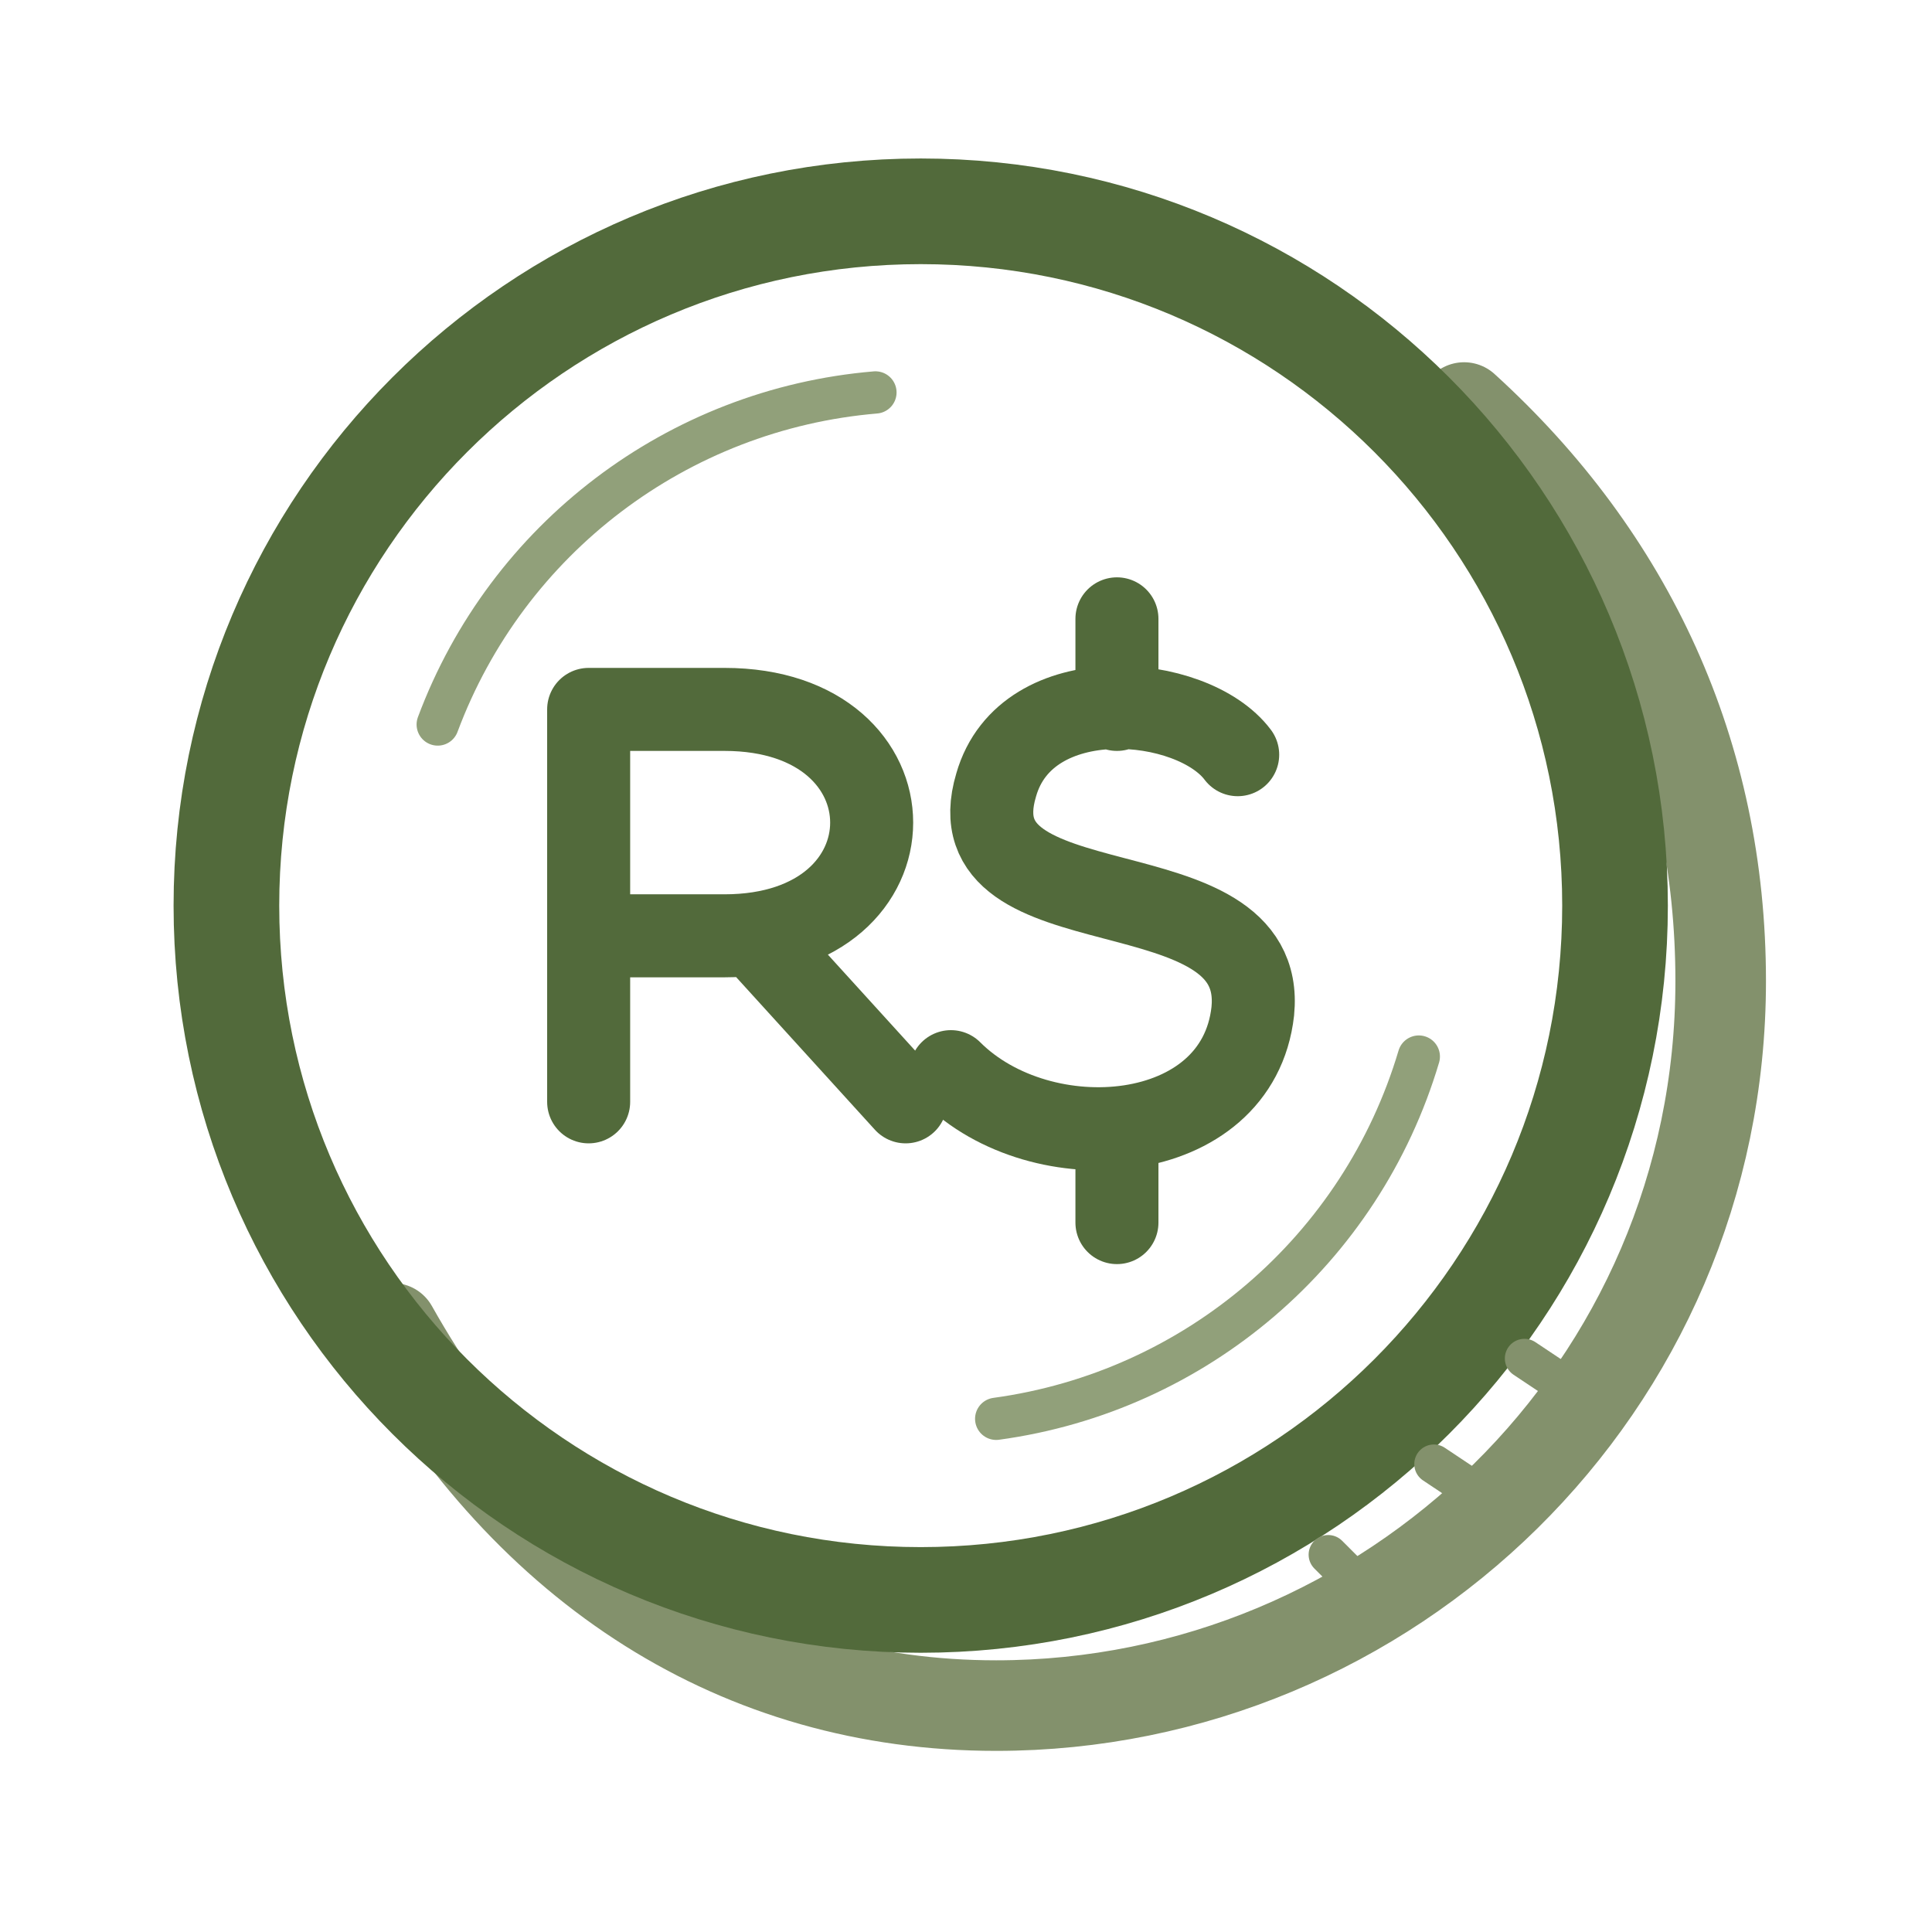
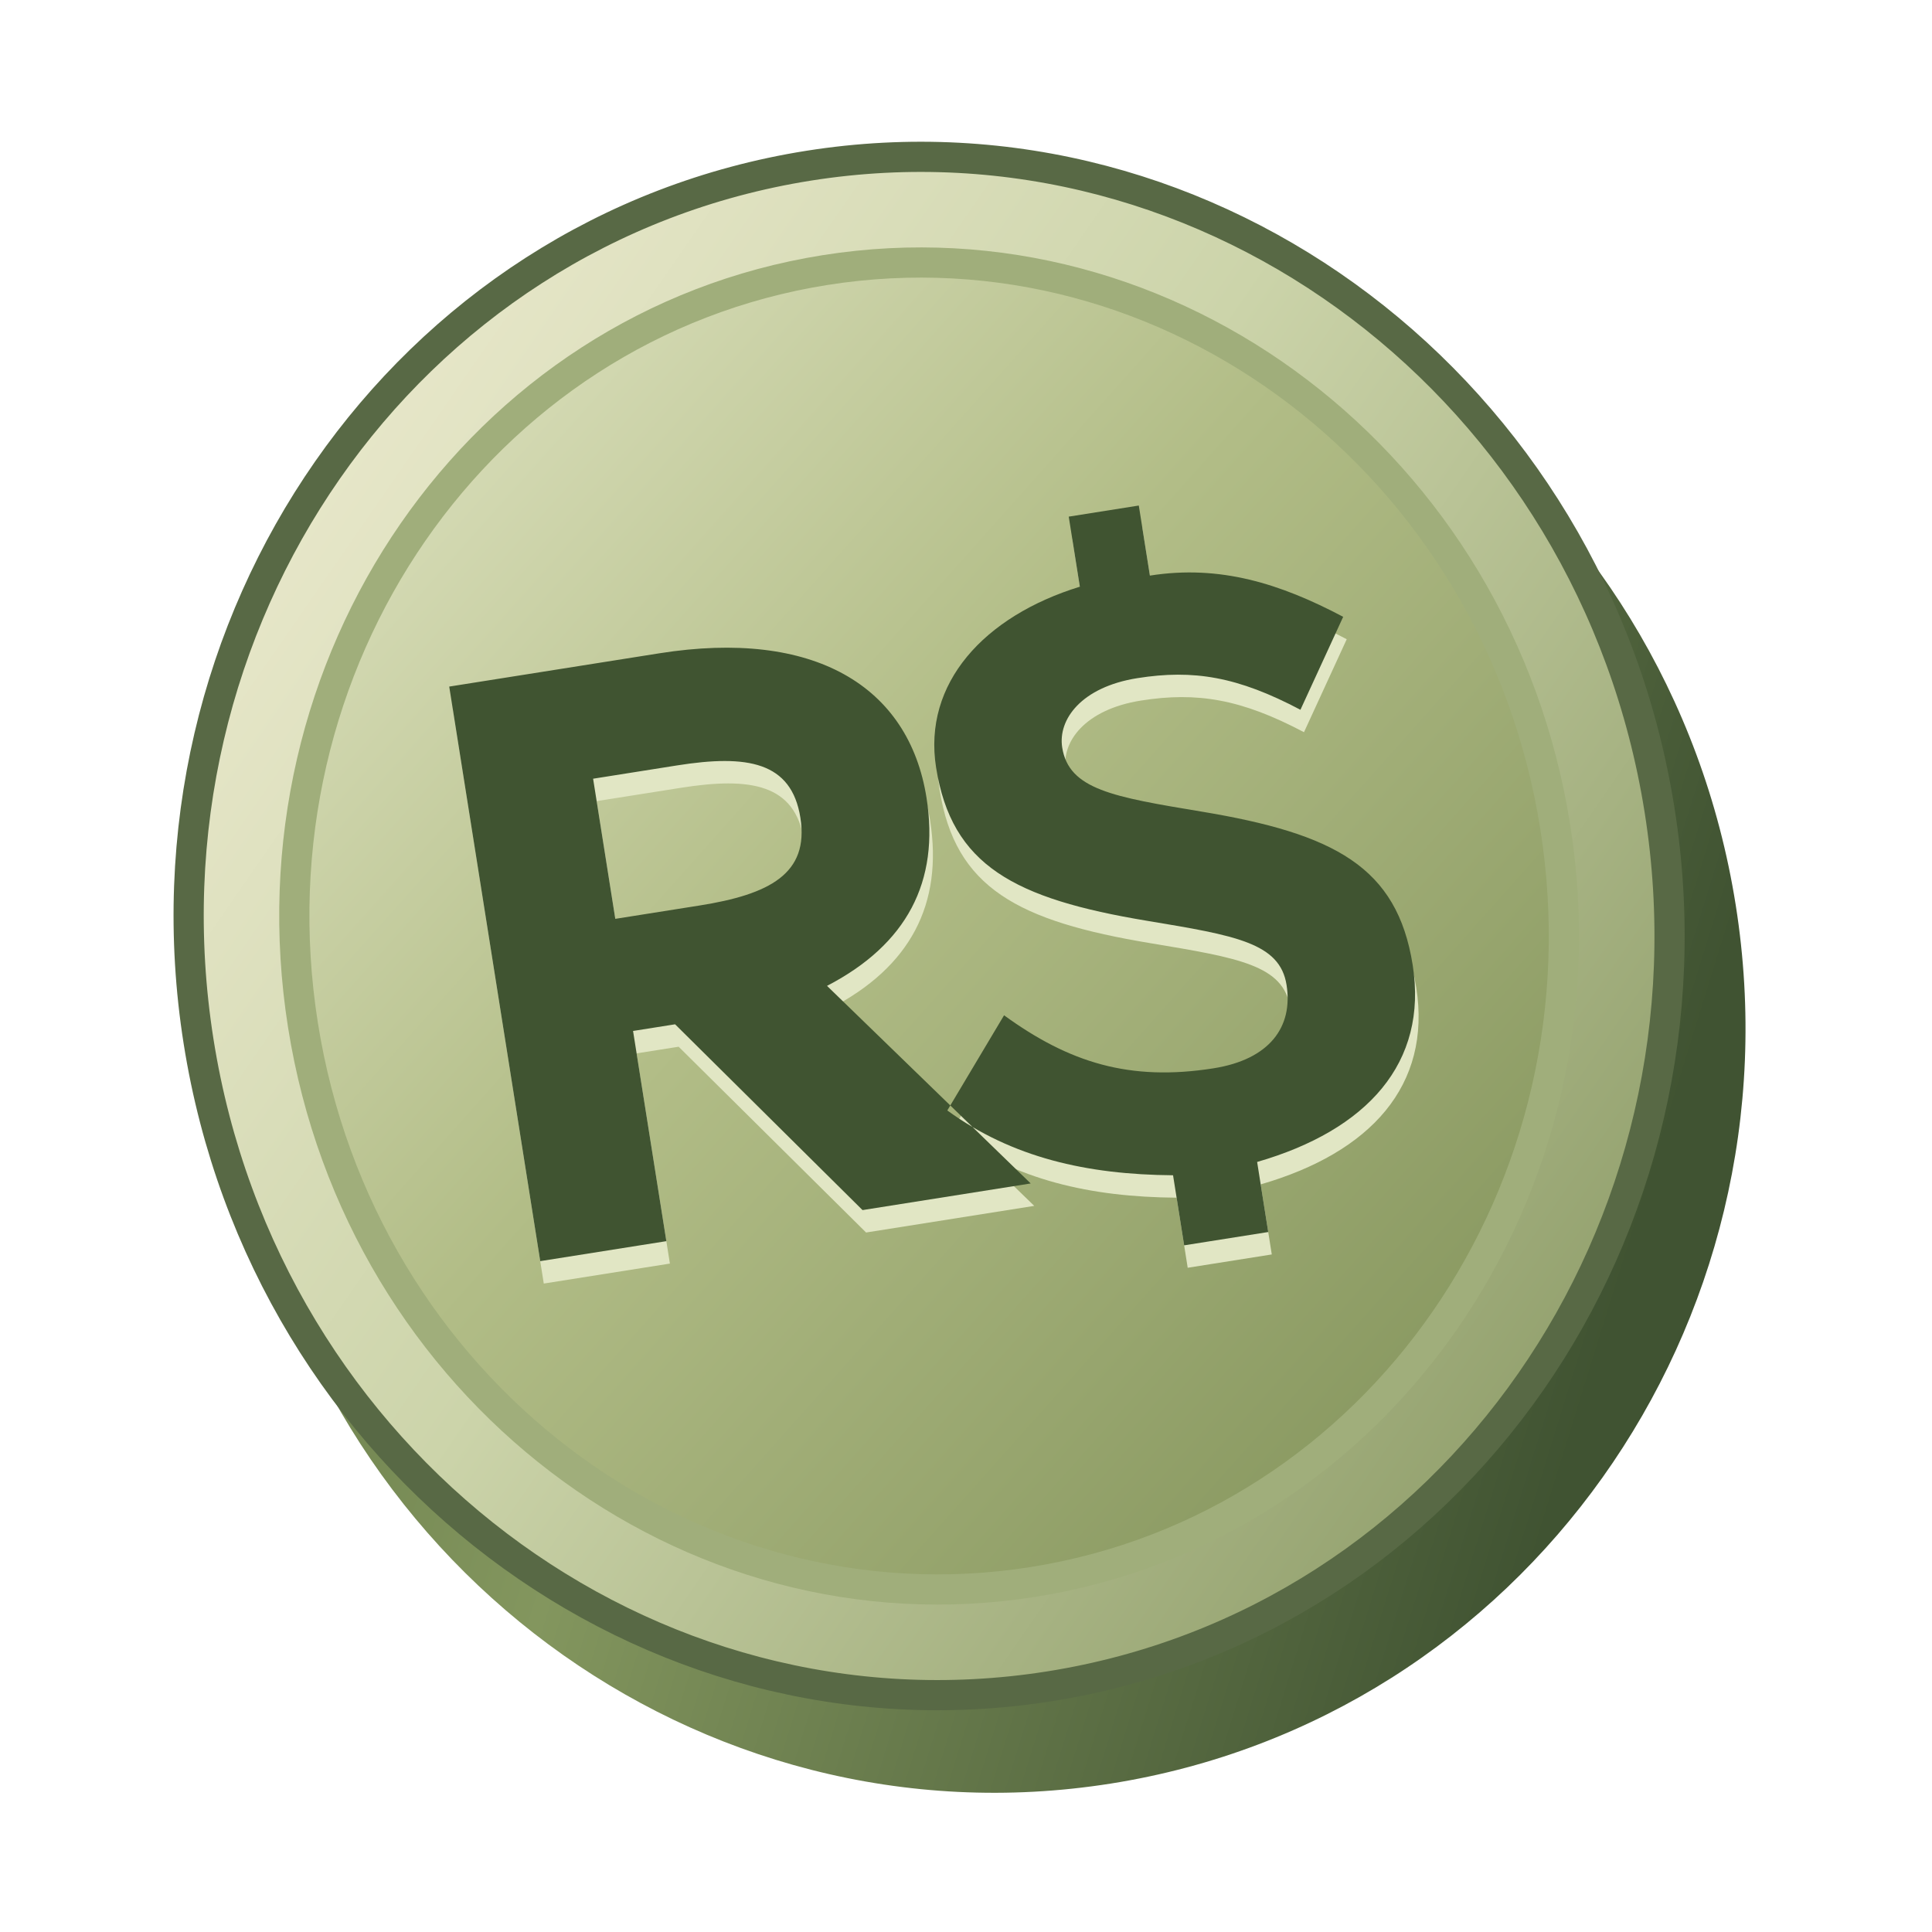
<svg xmlns="http://www.w3.org/2000/svg" viewBox="0 0 128 128">
-   <g fill="none" stroke-linecap="round" stroke-linejoin="round">
-     <path d="M26 88c9 16 23 25 40 25 26 0 48-21 48-48 0-15-6-28-17-38" stroke="#83916c" stroke-width="6" />
-     <circle cx="61" cy="60" r="46" stroke="#526a3b" stroke-width="7" />
-     <path d="M29 48a34 34 0 0 1 29-22M94 70a34 34 0 0 1-28 24" stroke="#91a07a" stroke-width="2.8" />
-     <g stroke="#526a3b" stroke-width="5.5">
-       <path d="M39 73V47h9c13 0 13 15 0 15h-9m11 0 10 11" />
-       <path d="M82 50c-3-4-14-5-16 2-3 10 18 5 17 15-1 9-14 10-20 4m11-30v6m0 28v6" />
+   <defs>
+     <linearGradient id="metal" x2=".8" y2="1" gradientUnits="objectBoundingBox">
+       <stop stop-color="#e4e7c8" />
+       <stop offset=".48" stop-color="#b2bd87" />
+       <stop offset="1" stop-color="#86965e" />
+     </linearGradient>
+     <linearGradient id="aro" x2="1" y2="1">
+       <stop stop-color="#f3efd7" />
+       <stop offset=".45" stop-color="#ccd4aa" />
+       <stop offset="1" stop-color="#81915b" />
+     </linearGradient>
+     <linearGradient id="bordo" x2="1" y2=".5">
+       <stop stop-color="#566b3d" />
+       <stop offset=".45" stop-color="#83965e" />
+       <stop offset="1" stop-color="#405332" />
+     </linearGradient>
+     <path id="real" fill-rule="evenodd" d="M32 44h15c11 0 17 5 17 13 0 6-3 10-9 12l12 16H55L44 70h-3v15h-9zm9 8v10h6c5 0 8-1 8-5s-3-5-8-5zm36-13h5v5c5 0 9 2 13 5l-4 6c-4-3-7-4-11-4-4 0-6 2-6 4 0 3 3 4 9 6 9 3 13 6 13 13 0 7-5 11-13 12v5h-6v-5c-6-1-11-3-15-7l5-6c4 4 8 6 14 6 4 0 6-2 6-5 0-3-3-4-9-6-9-3-13-6-13-13 0-6 5-10 12-11z" />
+   </defs>
+   <g transform="rotate(-9 64 64)">
+     <ellipse cx="65" cy="68" rx="50" ry="51" fill="url(#bordo)" />
+     <ellipse cx="62" cy="61" rx="49" ry="51" fill="url(#aro)" stroke="#586945" stroke-width="2" />
+     <ellipse cx="62" cy="61" rx="42" ry="44" fill="url(#metal)" stroke="#a0ae7b" stroke-width="2" />
+     <g transform="translate(3 -1) scale(.94)">
+       <use href="#real" y="1.6" fill="#e1e6c4" />
+       <use href="#real" fill="#405431" />
    </g>
-     <path d="m101 90 3 2m-9 5 3 2m-10 4 2 2" stroke="#83916c" stroke-width="2.6" />
  </g>
</svg>
